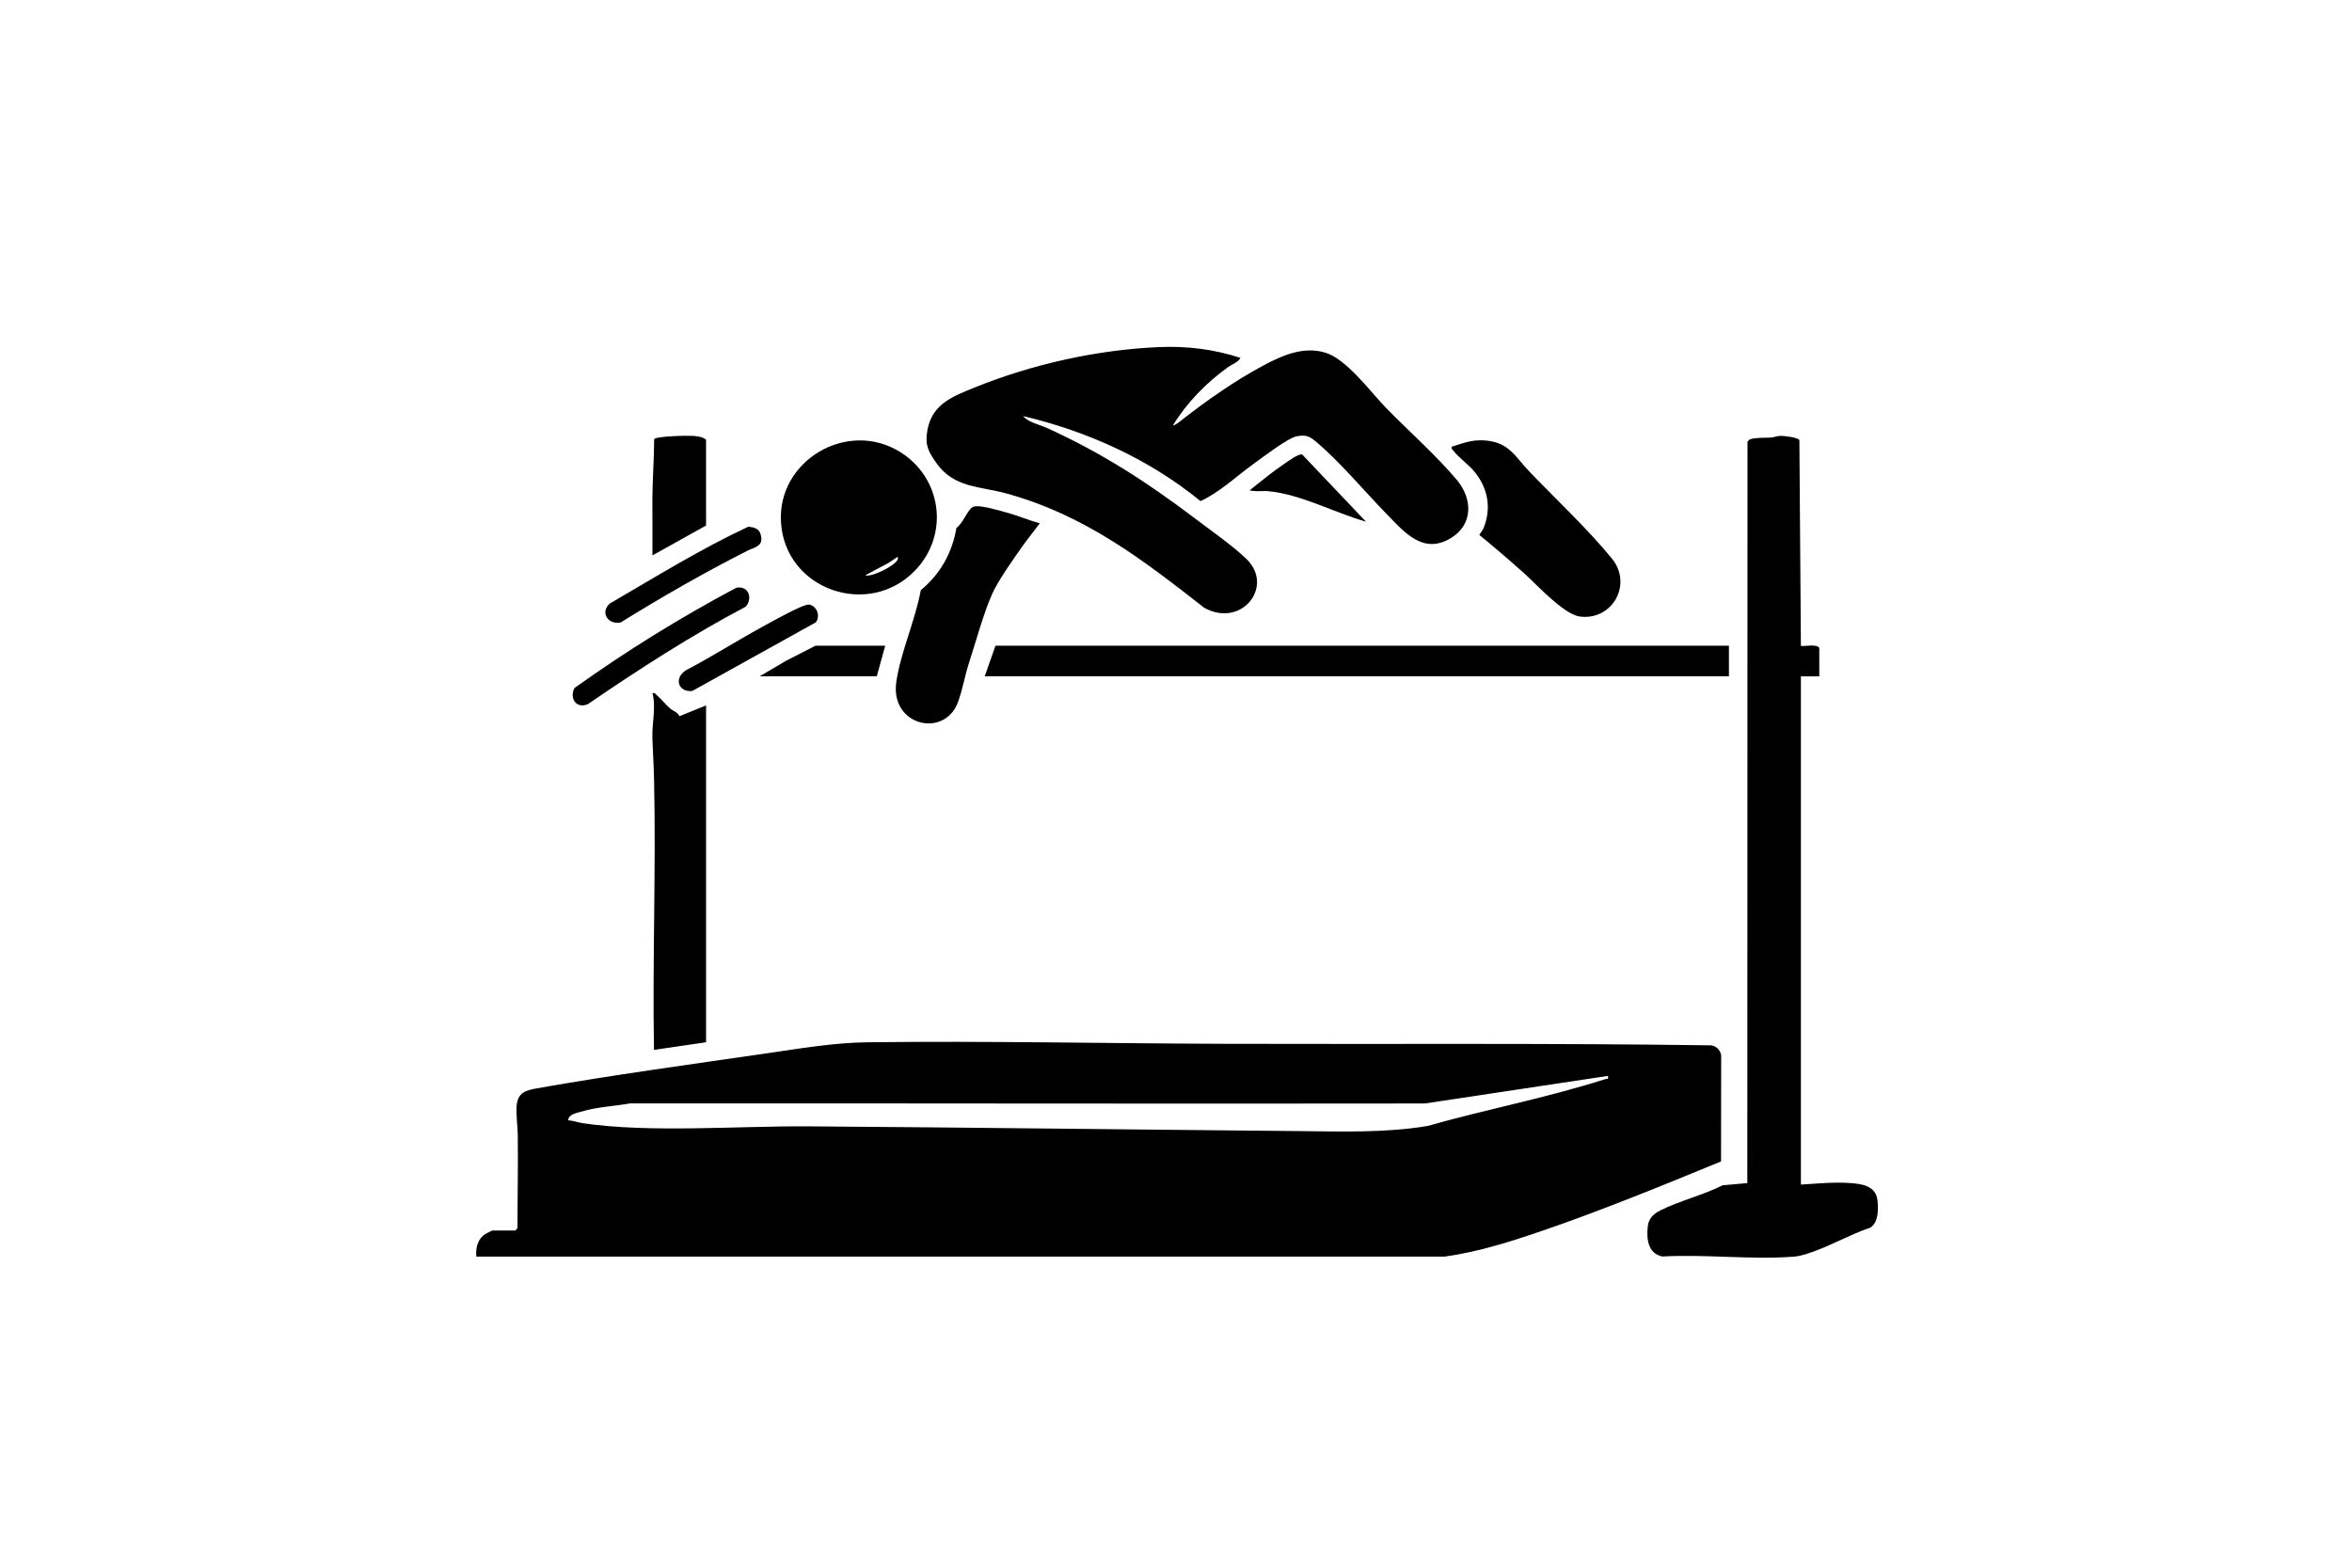
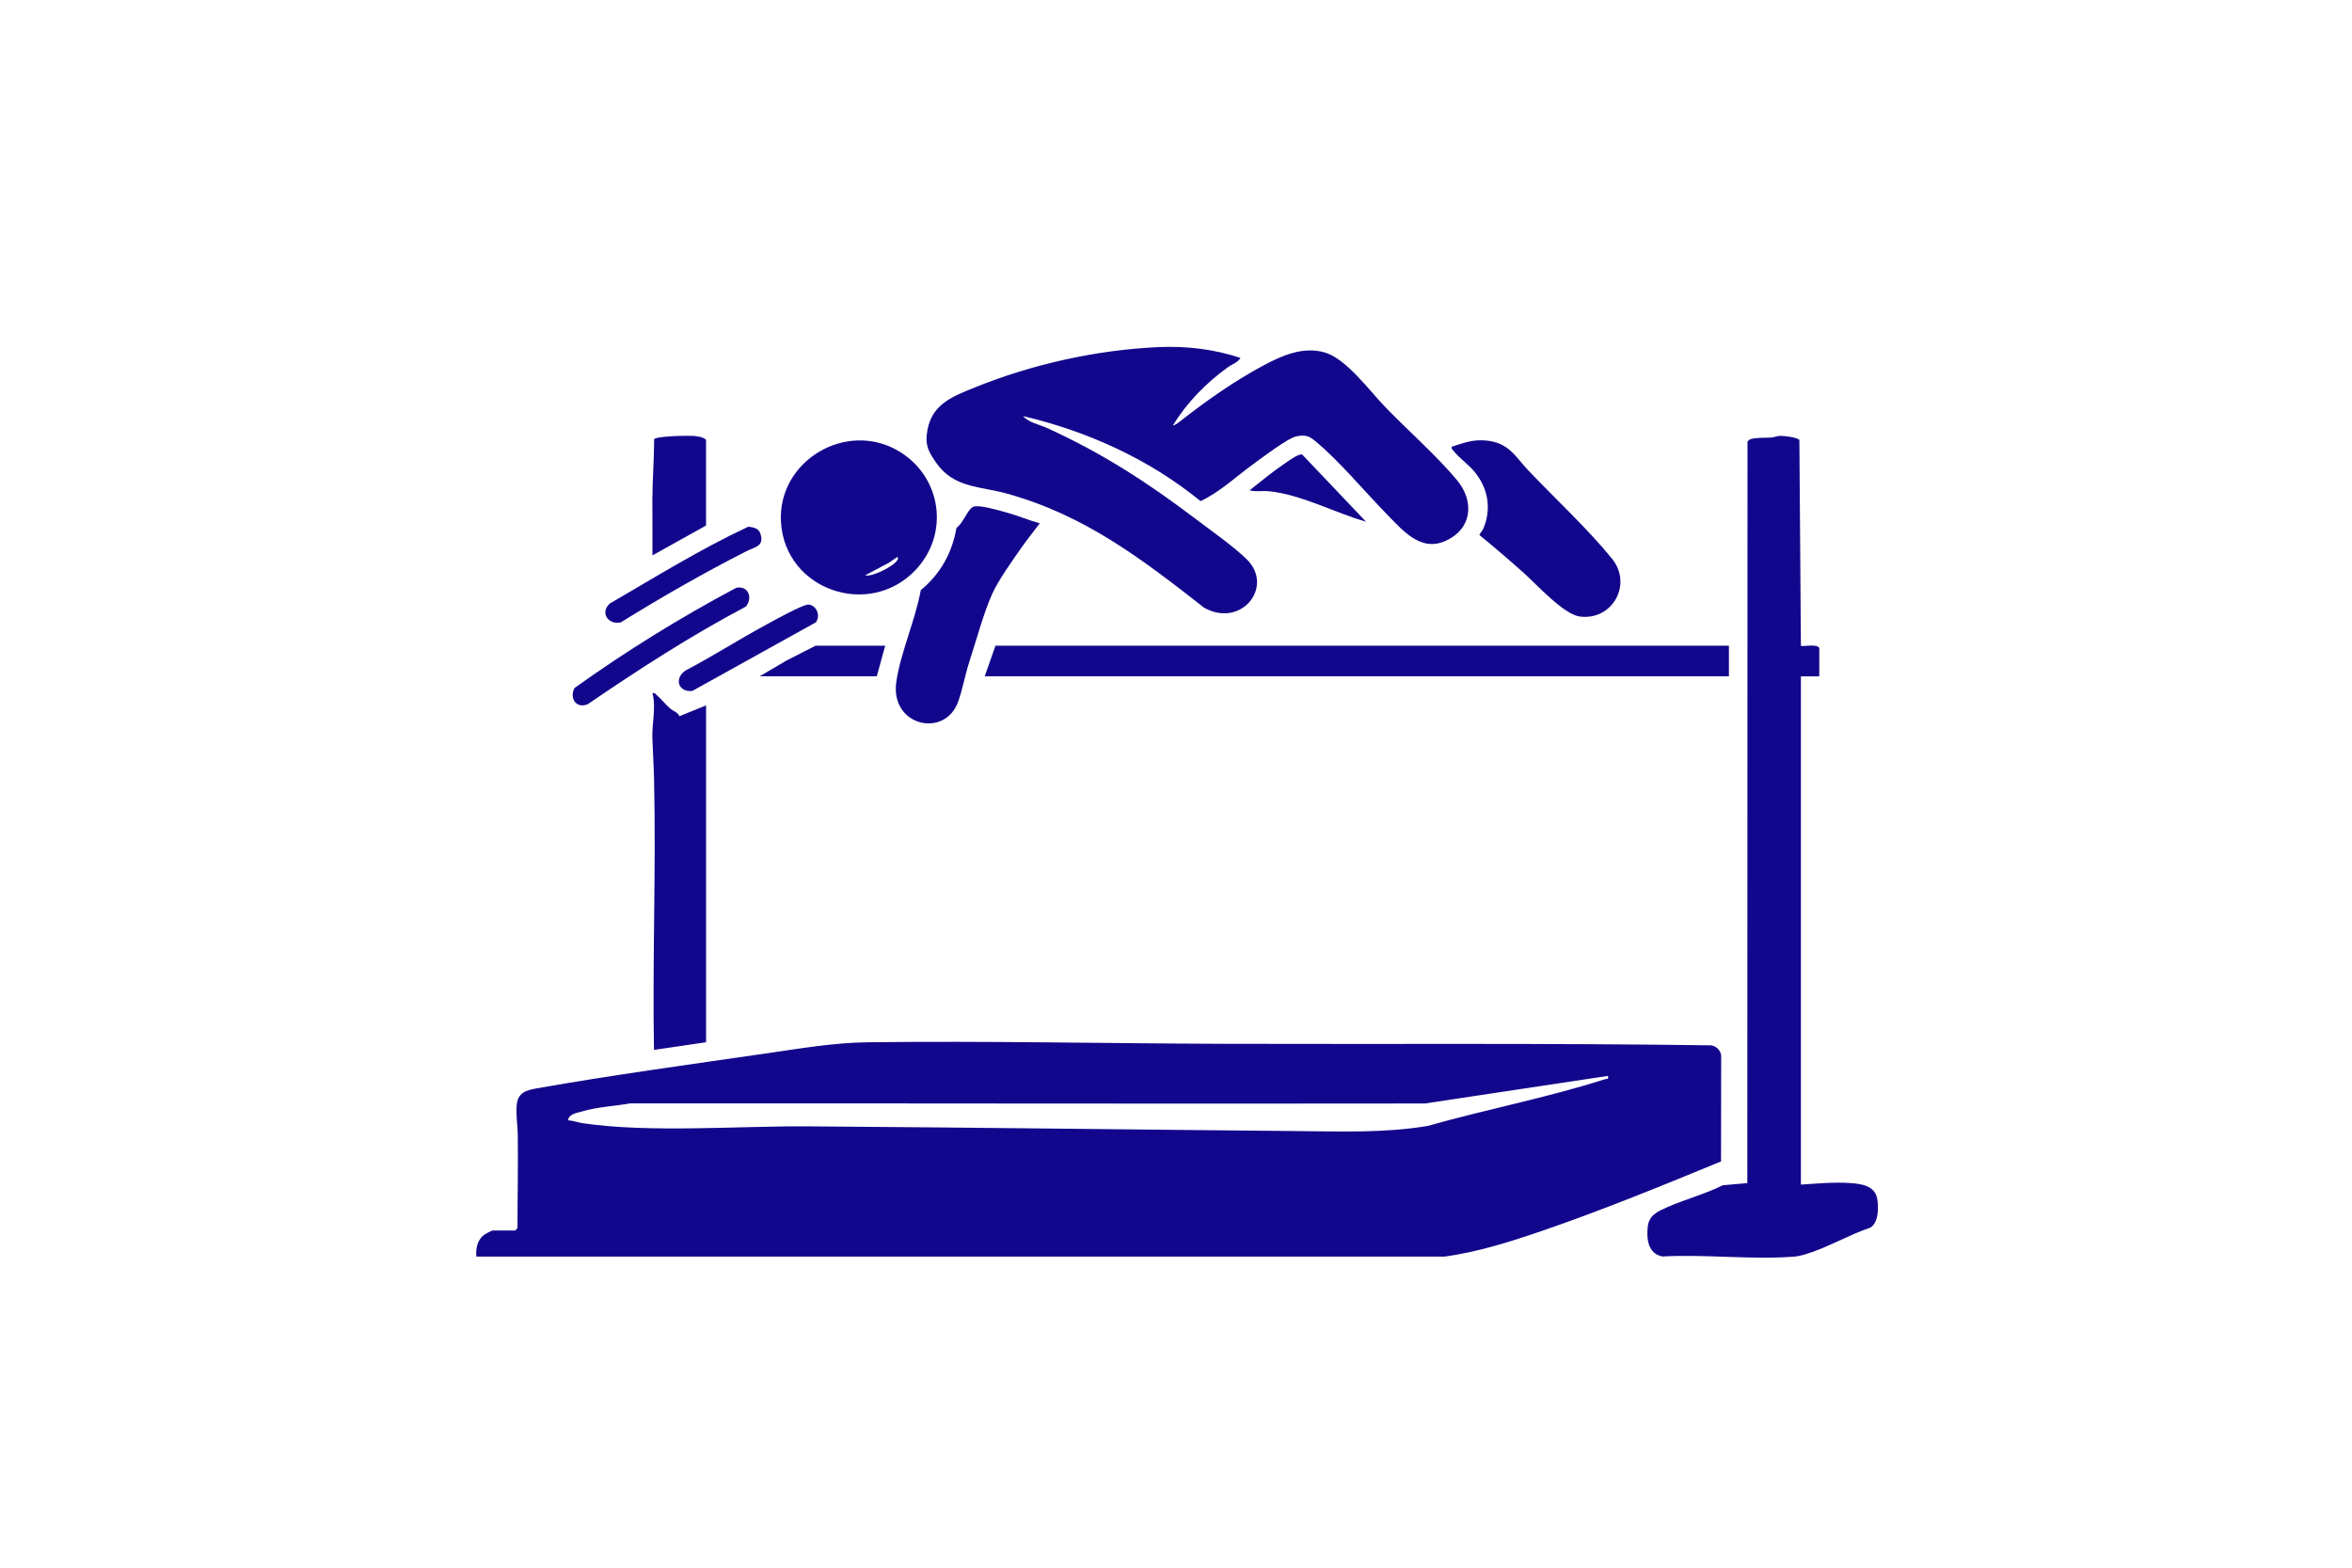
- <svg xmlns="http://www.w3.org/2000/svg" id="Layer_1" data-name="Layer 1" viewBox="0 0 1536 1024">
+ <svg xmlns="http://www.w3.org/2000/svg" id="Layer_1" fill="#12078C" data-name="Layer 1" viewBox="0 0 1536 1024">
  <path d="M336.59,803.77l1.36-1.64c0-20.27.46-40.62.18-60.91-.08-6.03-1.2-12.46-.74-18.79.65-8.79,5.89-10.24,13.31-11.55,49.36-8.73,101.25-15.76,151-23,21.6-3.14,43.18-6.8,64.83-7.07,77.98-.96,156.2.76,234,1,105.83.33,211.5-.5,317,1,3.34.49,6.01,3.14,6.5,6.5l-.09,69.33c-38.38,15.77-77.05,31.65-116.34,45.15-20.87,7.17-42.04,13.92-64.01,16.99H311.08c-.49-4.98.62-10.54,4.65-13.87.81-.67,5.26-3.14,5.86-3.14h15ZM1050.08,702.77l-119.48,18.01c-172.62.28-346.08-.18-519.06-.06-10.55,1.89-21.37,2.24-31.67,5.33-3.13.94-8.69,1.68-8.78,5.72,3.24.2,6.4,1.44,9.59,1.91,43.57,6.43,101.58,1.73,146.96,2.04,106.51.73,213.39,2.13,319.91,3.09,28.25.26,56.9,1.31,84.76-3.34,37.89-10.77,78.18-18.48,115.58-30.46,1.69-.54,2.66.5,2.2-2.24Z" />
  <path d="M810.08,233.77c-1.66,3.06-5.49,4.12-8.32,6.17-14.04,10.2-26.66,22.98-35.68,37.81.74.69,4.97-2.83,5.92-3.58,16.49-12.89,34.84-25.72,53.39-35.61,12.24-6.52,25.7-12.34,39.72-8.34s29.25,24.99,39.45,35.55c14.72,15.25,33.79,32.01,47.04,47.96,10.01,12.05,10.48,28.55-3.59,37.44-18.37,11.6-30.77-3.45-42.45-15.4-14.38-14.72-30.67-34.41-46.46-47.54-4.23-3.52-6.61-4.29-12.29-3.25s-22.44,13.9-28.05,17.95c-11.37,8.19-22.16,18.6-34.75,24.39-33.63-27.47-73.73-45.56-115.93-55.56,3.86,4.33,10.56,5.48,15.69,7.81,35.56,16.15,65.22,35.28,96.23,58.77,10.07,7.63,25.46,18.43,34.11,26.89,18.3,17.9-3.41,45.3-27.73,31.73-40.75-31.9-77.67-60.25-128.52-74.48-17.99-5.03-34.98-3.54-46.6-20.4-4.16-6.04-6.79-10.21-6.07-17.74,1.9-19.71,15.65-24.91,31.64-31.36,37.49-15.12,79.35-24.45,119.75-26.25,18.39-.82,36.04,1.34,53.51,7.02Z" />
  <path d="M1176.09,773.77c10.42-.66,21.06-1.72,31.55-1.05,8.24.53,17.45,1.69,18.49,11.52.6,5.71.61,14.04-4.51,17.55-14.01,4.73-28.54,13.31-42.51,17.49-2.45.73-4.89,1.34-7.46,1.54-27.63,2.15-58.07-1.66-86-.09-9.39-1.86-10.44-11.31-9.58-19.49.57-5.4,3.74-8.34,8.34-10.66,12.54-6.29,27.9-9.95,40.63-16.37l16.07-1.43.12-484.38,1.55-1.45c4.58-1.33,9.2-.84,13.84-1.16,1.97-.14,3.78-.99,5.95-1.08,2.3-.09,11.71.98,12.54,2.78l.99,134.29c.86.86,10.47-1.58,12,1.5v18.5h-12v332Z" />
  <polygon points="1129.09 421.77 1129.09 441.77 643.09 441.77 650.09 421.77 1129.09 421.77" />
  <path d="M597.77,372.46c-30.13,31.64-84.87,13.06-87.73-31.14-2.61-40.25,42.87-67.35,77.35-46.36,27.61,16.8,32.87,53.89,10.38,77.5ZM586.08,363.77l-5.65,3.84-15.34,8.15c3.82,1.84,24.28-8.39,20.99-11.99Z" />
  <path d="M461.09,680.77l-34,5c-1.05-58.79,1.38-117.77.05-176.55-.2-8.95-.77-17.96-1.09-26.91-.36-10.05,2.52-19.99.05-29.54,1.71-.43,2,.65,3,1.49,2.97,2.48,5.53,5.95,8.51,8.49,2.18,1.86,4.89,2.33,6.09,5.08l17.4-7.07v220Z" />
  <path d="M679.08,341.77c-3.91,5.23-8.06,10.32-11.82,15.67-5.85,8.32-15.37,21.69-19.37,30.63-5.49,12.3-10.74,31.54-15.08,44.92-2.64,8.16-4.34,18.04-7.24,25.76-8.86,23.62-44.29,15.36-40.24-13.24,2.69-18.96,12.55-40.75,15.99-60.01,12.73-10.5,20.48-24.23,23.3-40.7,3.89-2.6,6.92-10.71,9.89-13.11,1.02-.82,1.79-.93,3.05-1.01,4.63-.31,15.77,2.98,20.74,4.36,7,1.95,13.73,4.92,20.78,6.73Z" />
  <path d="M948.08,291.77c8.07-2.51,13.71-4.85,22.51-4.01,15.05,1.44,18.99,10.64,27.97,20.03,17.31,18.1,38.39,37.78,54.04,56.96,13.92,17.06.21,40.78-20.95,37.95-10.51-1.41-28.14-20.95-36.54-28.45-9.34-8.33-18.87-16.55-28.57-24.46l-.43-.51c.83-1.4,2.11-2.78,2.72-4.26,5.39-13.12,2.85-26.53-6.22-37.27-3.86-4.57-10.04-8.87-13.53-13.47-.66-.87-1.37-1-.99-2.5Z" />
  <path d="M461.09,343.27l-35,19.5c0-8.49-.01-17.01-.02-25.51,0-3.63-.04-7.27-.03-10.94.05-13.2,1.15-26.26,1.16-39.43,1.42-2.07,21.88-2.43,25.43-2.16,2.75.21,6.51.62,8.46,2.54v56Z" />
  <path d="M480.81,383.95c7.88-1.68,11.01,6.67,6.25,12.29-35.82,18.91-69.82,40.94-103.24,63.75-7.57,3.15-12.1-3.98-8.62-10.61,33.67-24.05,69.01-46,105.61-65.43Z" />
  <path d="M488.72,344.01c3.42.43,6.75,1.01,7.92,4.7,2.59,8.22-3.69,8.54-8.91,11.2-28.15,14.32-55.53,30-82.35,46.65-8.15,1.71-13.65-6.23-7.26-12.27,29.87-17.36,59.25-35.62,90.61-50.28Z" />
  <path d="M532.81,406.5l-80.72,44.84c-9.15.91-12.09-8.16-4.34-13.42,17.56-9.16,34.25-19.91,51.66-29.34,4.65-2.52,25.47-14.28,28.97-13.67,5.11.89,7.54,7.35,4.44,11.59Z" />
  <polygon points="578.09 421.77 572.59 441.77 496.09 441.77 513.4 431.58 532.59 421.77 578.09 421.77" />
  <path d="M892.08,340.76c-20.4-5.79-42.41-17.86-63.6-19.9-4.11-.39-8.38.5-12.4-.59,7.37-5.86,14.88-12.06,22.67-17.33,2.38-1.6,9.17-6.71,11.64-6.07l41.69,43.88Z" />
</svg>
